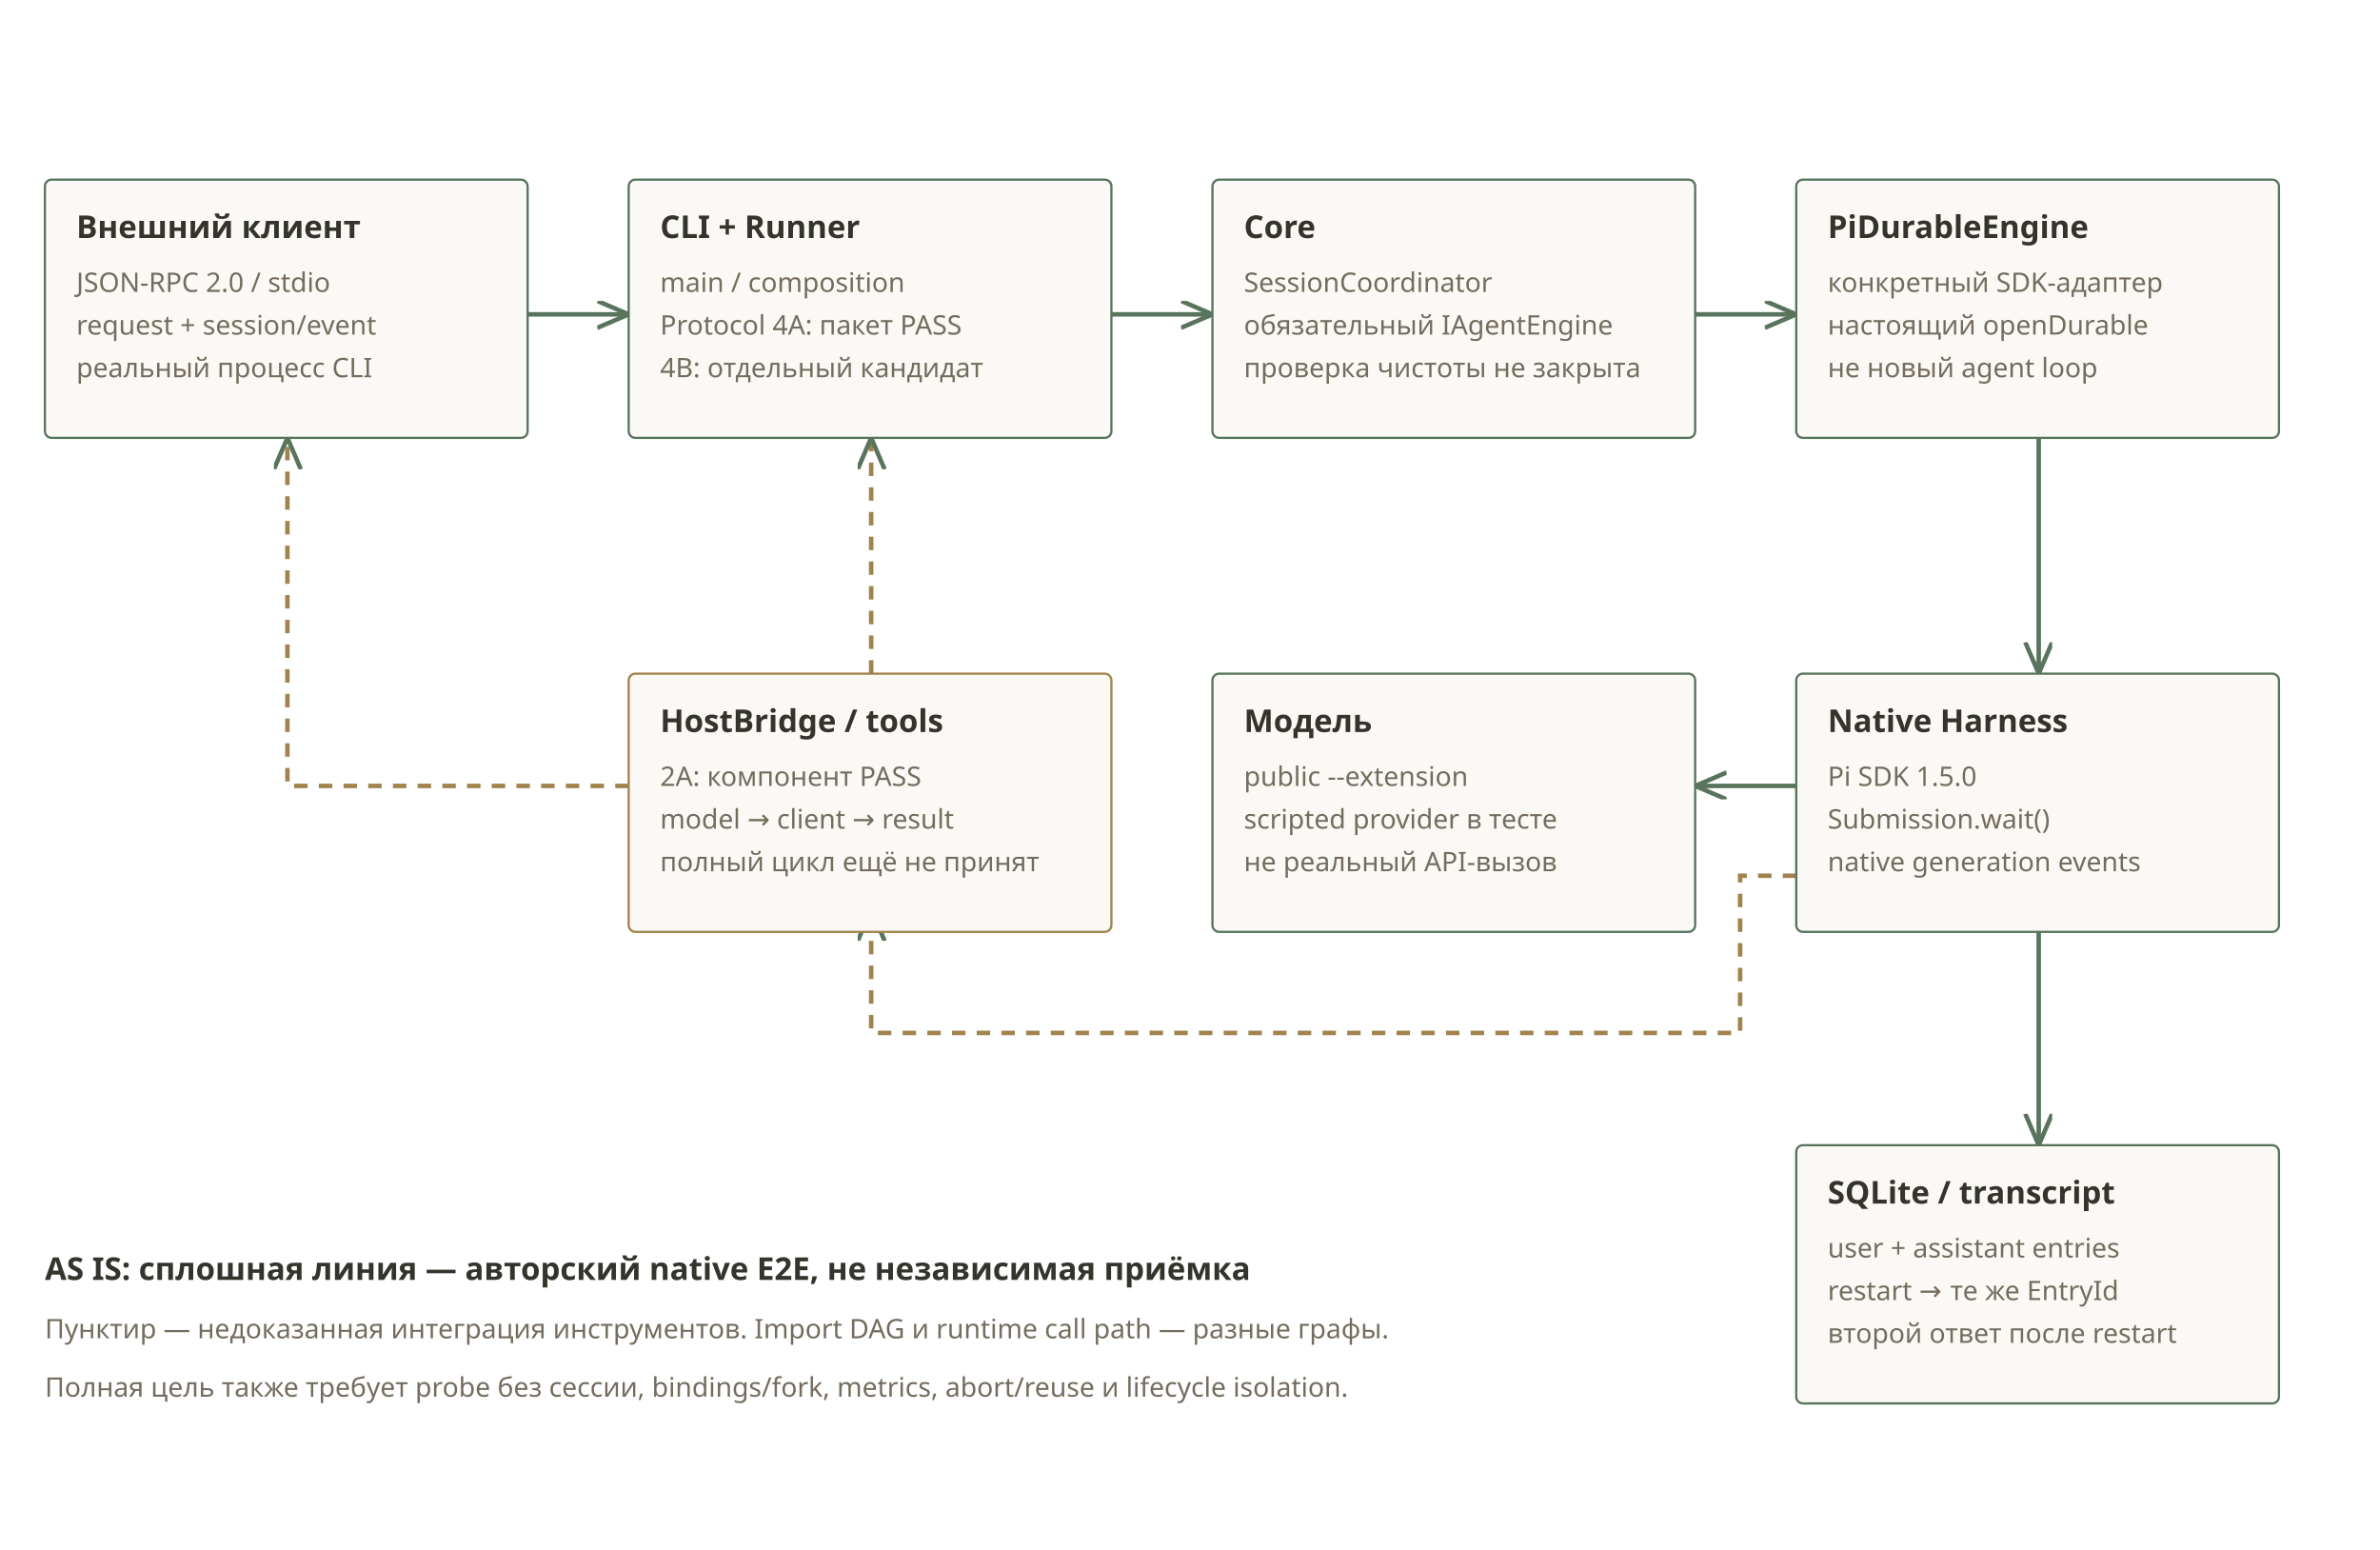
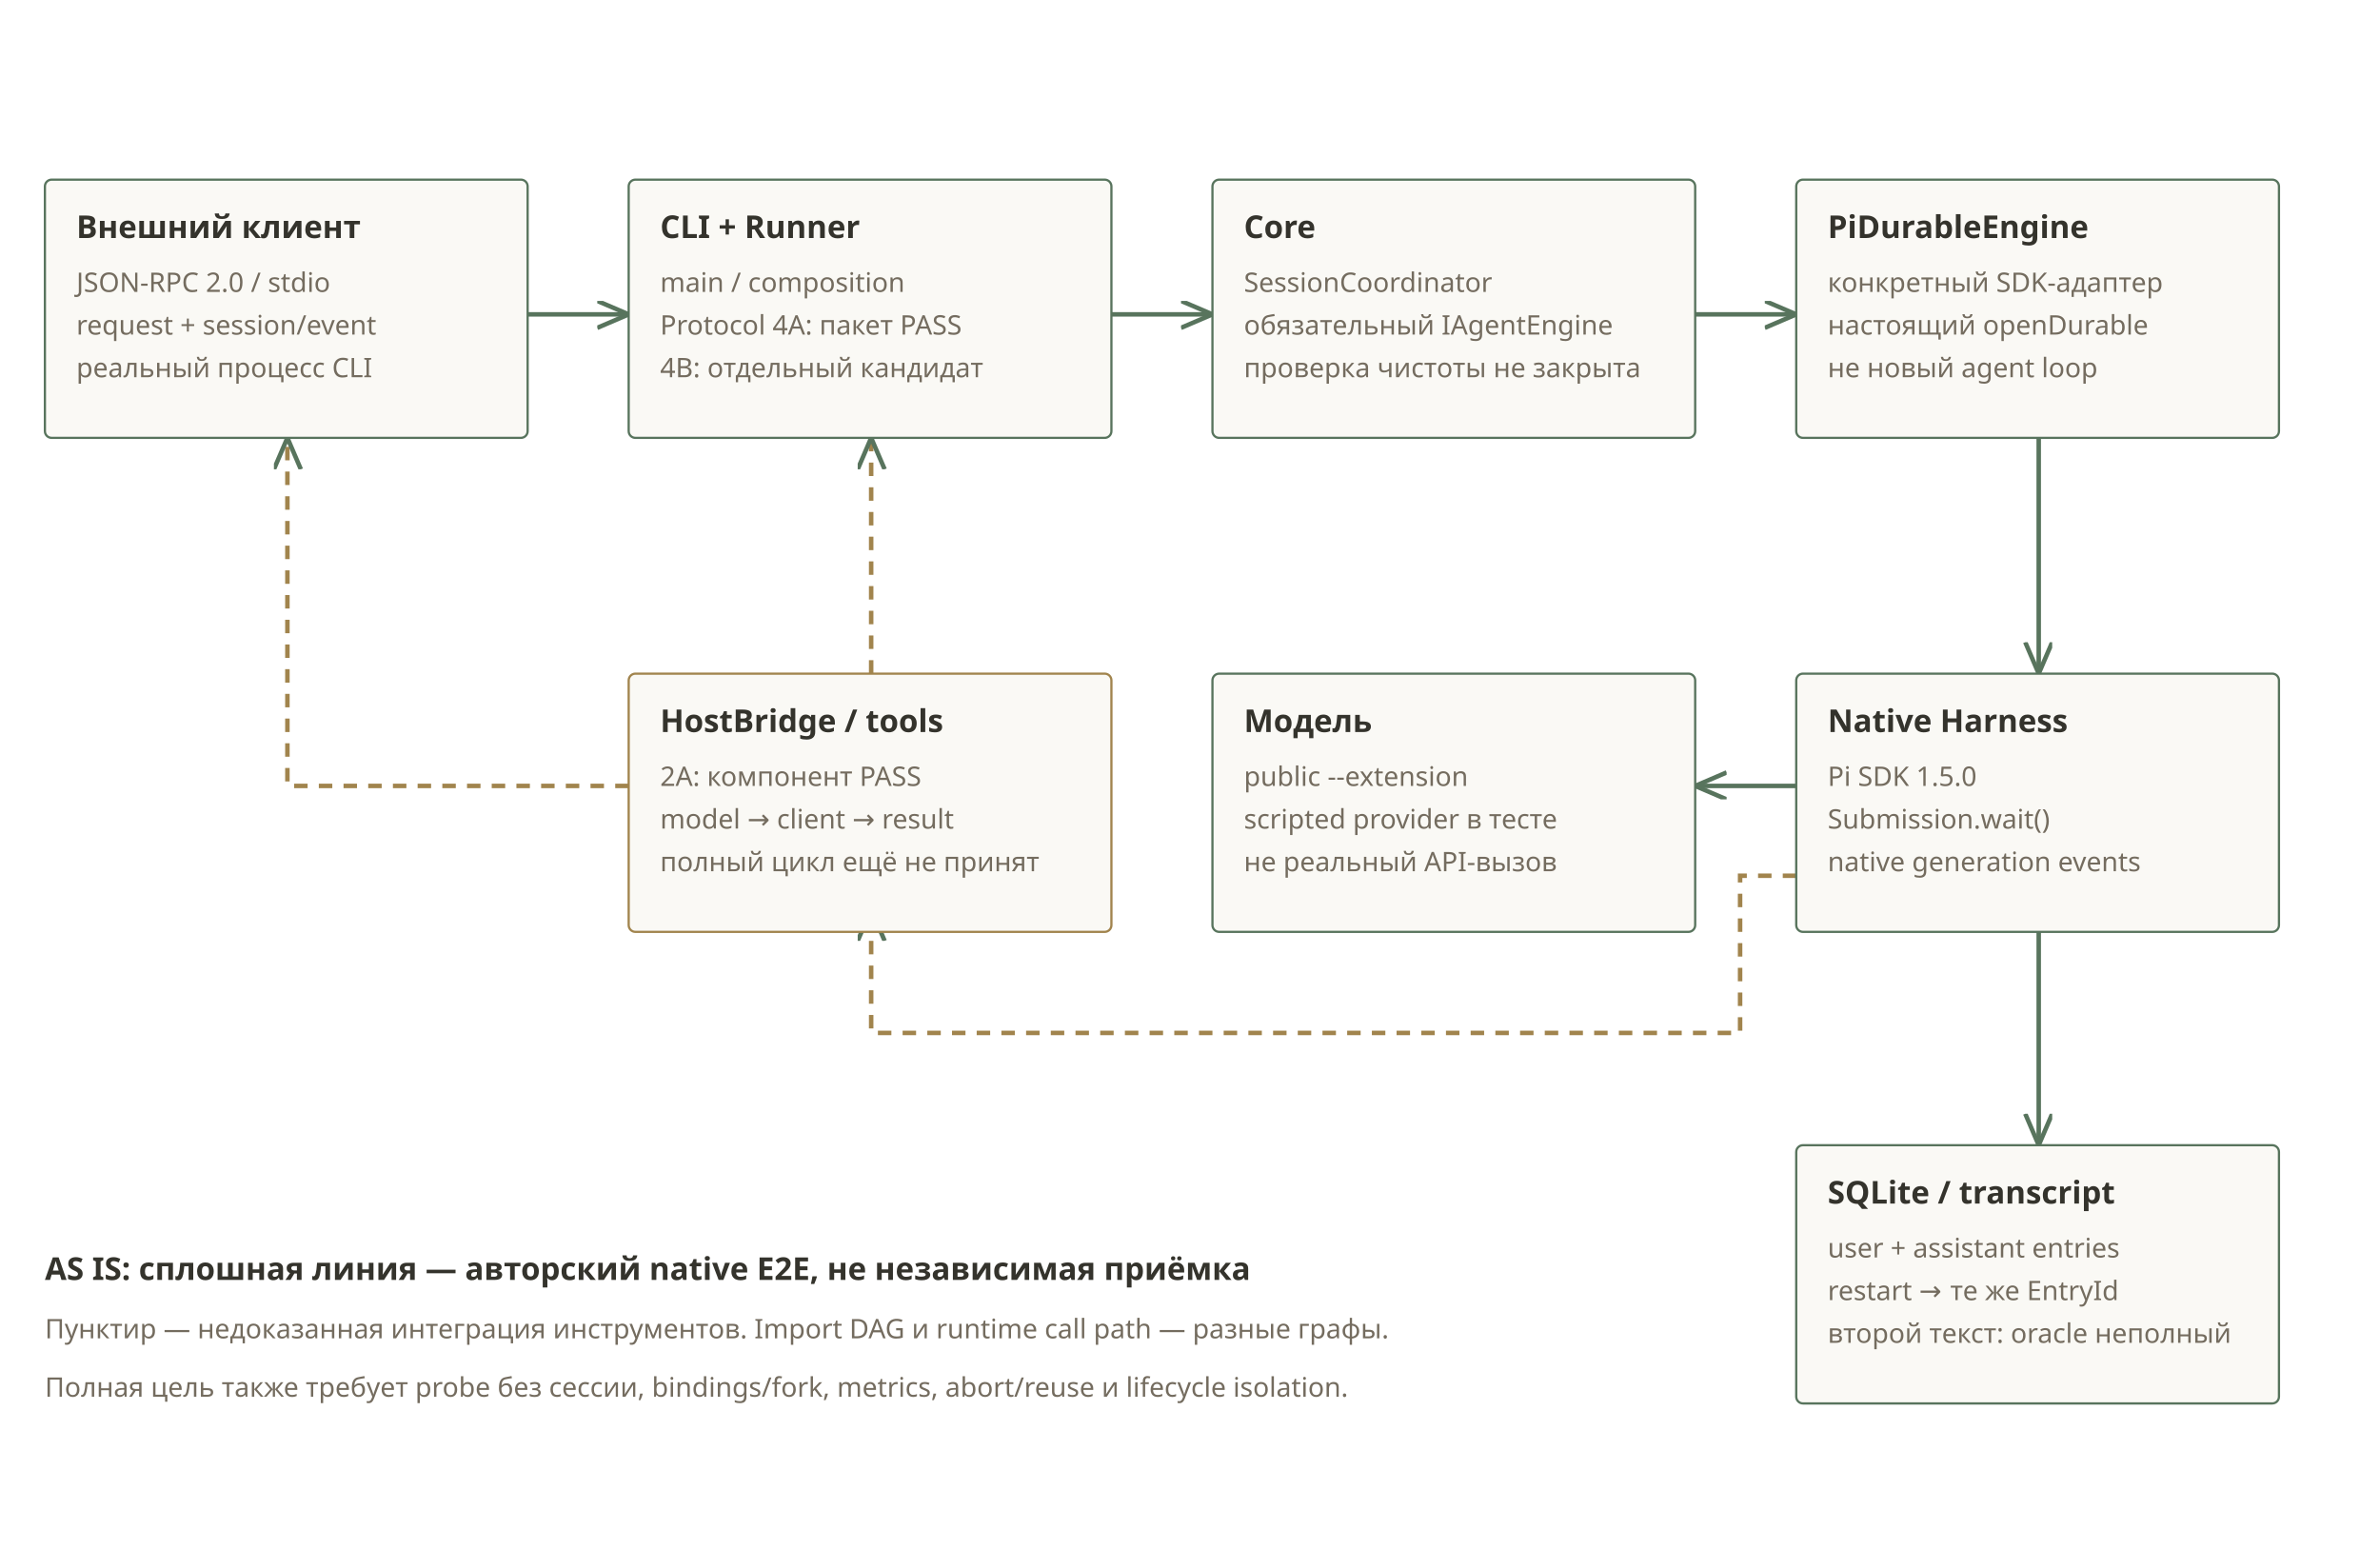
<svg xmlns="http://www.w3.org/2000/svg" viewBox="0 0 1060 690" role="img" aria-label="Текущий подтверждённый путь">
  <defs>
    <marker id="arrow" markerWidth="8" markerHeight="8" refX="7" refY="3" orient="auto">
      <path d="M0,0 L7,3 L0,6" fill="none" stroke="#58745d" />
    </marker>
  </defs>
  <style>text{font:14px system-ui;fill:#34332c}.sub{font-size:12px;fill:#746c5f}.name{font-weight:600}</style>
  <path d="M235 140H280" fill="none" stroke="#58745d" stroke-width="2" marker-end="url(#arrow)" />
  <path d="M495 140H540" fill="none" stroke="#58745d" stroke-width="2" marker-end="url(#arrow)" />
  <path d="M755 140H800" fill="none" stroke="#58745d" stroke-width="2" marker-end="url(#arrow)" />
  <path d="M908 195V300" fill="none" stroke="#58745d" stroke-width="2" marker-end="url(#arrow)" />
  <path d="M800 350H755" fill="none" stroke="#58745d" stroke-width="2" marker-end="url(#arrow)" />
  <path d="M908 405V510" fill="none" stroke="#58745d" stroke-width="2" marker-end="url(#arrow)" />
  <path d="M800 390H775V460H388V405" fill="none" stroke="#a1844d" stroke-width="2" marker-end="url(#arrow)" stroke-dasharray="6 5" />
  <path d="M388 300V195" fill="none" stroke="#a1844d" stroke-width="2" marker-end="url(#arrow)" stroke-dasharray="6 5" />
  <path d="M280 350H128V195" fill="none" stroke="#a1844d" stroke-width="2" marker-end="url(#arrow)" stroke-dasharray="6 5" />
  <rect x="20" y="80" width="215" height="115" rx="3" fill="#faf9f5" stroke="#58745d" />
  <text x="34" y="106" class="name">Внешний клиент</text>
  <text x="34" y="130" class="sub">JSON-RPC 2.0 / stdio</text>
  <text x="34" y="149" class="sub">request + session/event</text>
  <text x="34" y="168" class="sub">реальный процесс CLI</text>
  <rect x="280" y="80" width="215" height="115" rx="3" fill="#faf9f5" stroke="#58745d" />
  <text x="294" y="106" class="name">CLI + Runner</text>
  <text x="294" y="130" class="sub">main / composition</text>
  <text x="294" y="149" class="sub">Protocol 4A: пакет PASS</text>
  <text x="294" y="168" class="sub">4B: отдельный кандидат</text>
  <rect x="540" y="80" width="215" height="115" rx="3" fill="#faf9f5" stroke="#58745d" />
  <text x="554" y="106" class="name">Core</text>
  <text x="554" y="130" class="sub">SessionCoordinator</text>
  <text x="554" y="149" class="sub">обязательный IAgentEngine</text>
  <text x="554" y="168" class="sub">проверка чистоты не закрыта</text>
  <rect x="800" y="80" width="215" height="115" rx="3" fill="#faf9f5" stroke="#58745d" />
  <text x="814" y="106" class="name">PiDurableEngine</text>
  <text x="814" y="130" class="sub">конкретный SDK-адаптер</text>
  <text x="814" y="149" class="sub">настоящий openDurable</text>
  <text x="814" y="168" class="sub">не новый agent loop</text>
  <rect x="800" y="300" width="215" height="115" rx="3" fill="#faf9f5" stroke="#58745d" />
  <text x="814" y="326" class="name">Native Harness</text>
  <text x="814" y="350" class="sub">Pi SDK 1.5.0</text>
  <text x="814" y="369" class="sub">Submission.wait()</text>
  <text x="814" y="388" class="sub">native generation events</text>
  <rect x="540" y="300" width="215" height="115" rx="3" fill="#faf9f5" stroke="#58745d" />
  <text x="554" y="326" class="name">Модель</text>
  <text x="554" y="350" class="sub">public --extension</text>
  <text x="554" y="369" class="sub">scripted provider в тесте</text>
  <text x="554" y="388" class="sub">не реальный API-вызов</text>
  <rect x="800" y="510" width="215" height="115" rx="3" fill="#faf9f5" stroke="#58745d" />
  <text x="814" y="536" class="name">SQLite / transcript</text>
  <text x="814" y="560" class="sub">user + assistant entries</text>
  <text x="814" y="579" class="sub">restart → те же EntryId</text>
-   <text x="814" y="598" class="sub">второй ответ после restart</text>
+   <text x="814" y="598" class="sub">второй текст: oracle неполный</text>
  <rect x="280" y="300" width="215" height="115" rx="3" fill="#faf9f5" stroke="#a1844d" />
  <text x="294" y="326" class="name">HostBridge / tools</text>
  <text x="294" y="350" class="sub">2A: компонент PASS</text>
  <text x="294" y="369" class="sub">model → client → result</text>
  <text x="294" y="388" class="sub">полный цикл ещё не принят</text>
  <text x="20" y="570" class="name">AS IS: сплошная линия — авторский native E2E, не независимая приёмка</text>
  <text x="20" y="596" class="sub">Пунктир — недоказанная интеграция инструментов. Import DAG и runtime call path — разные графы.</text>
  <text x="20" y="622" class="sub">Полная цель также требует probe без сессии, bindings/fork, metrics, abort/reuse и lifecycle isolation.</text>
</svg>
